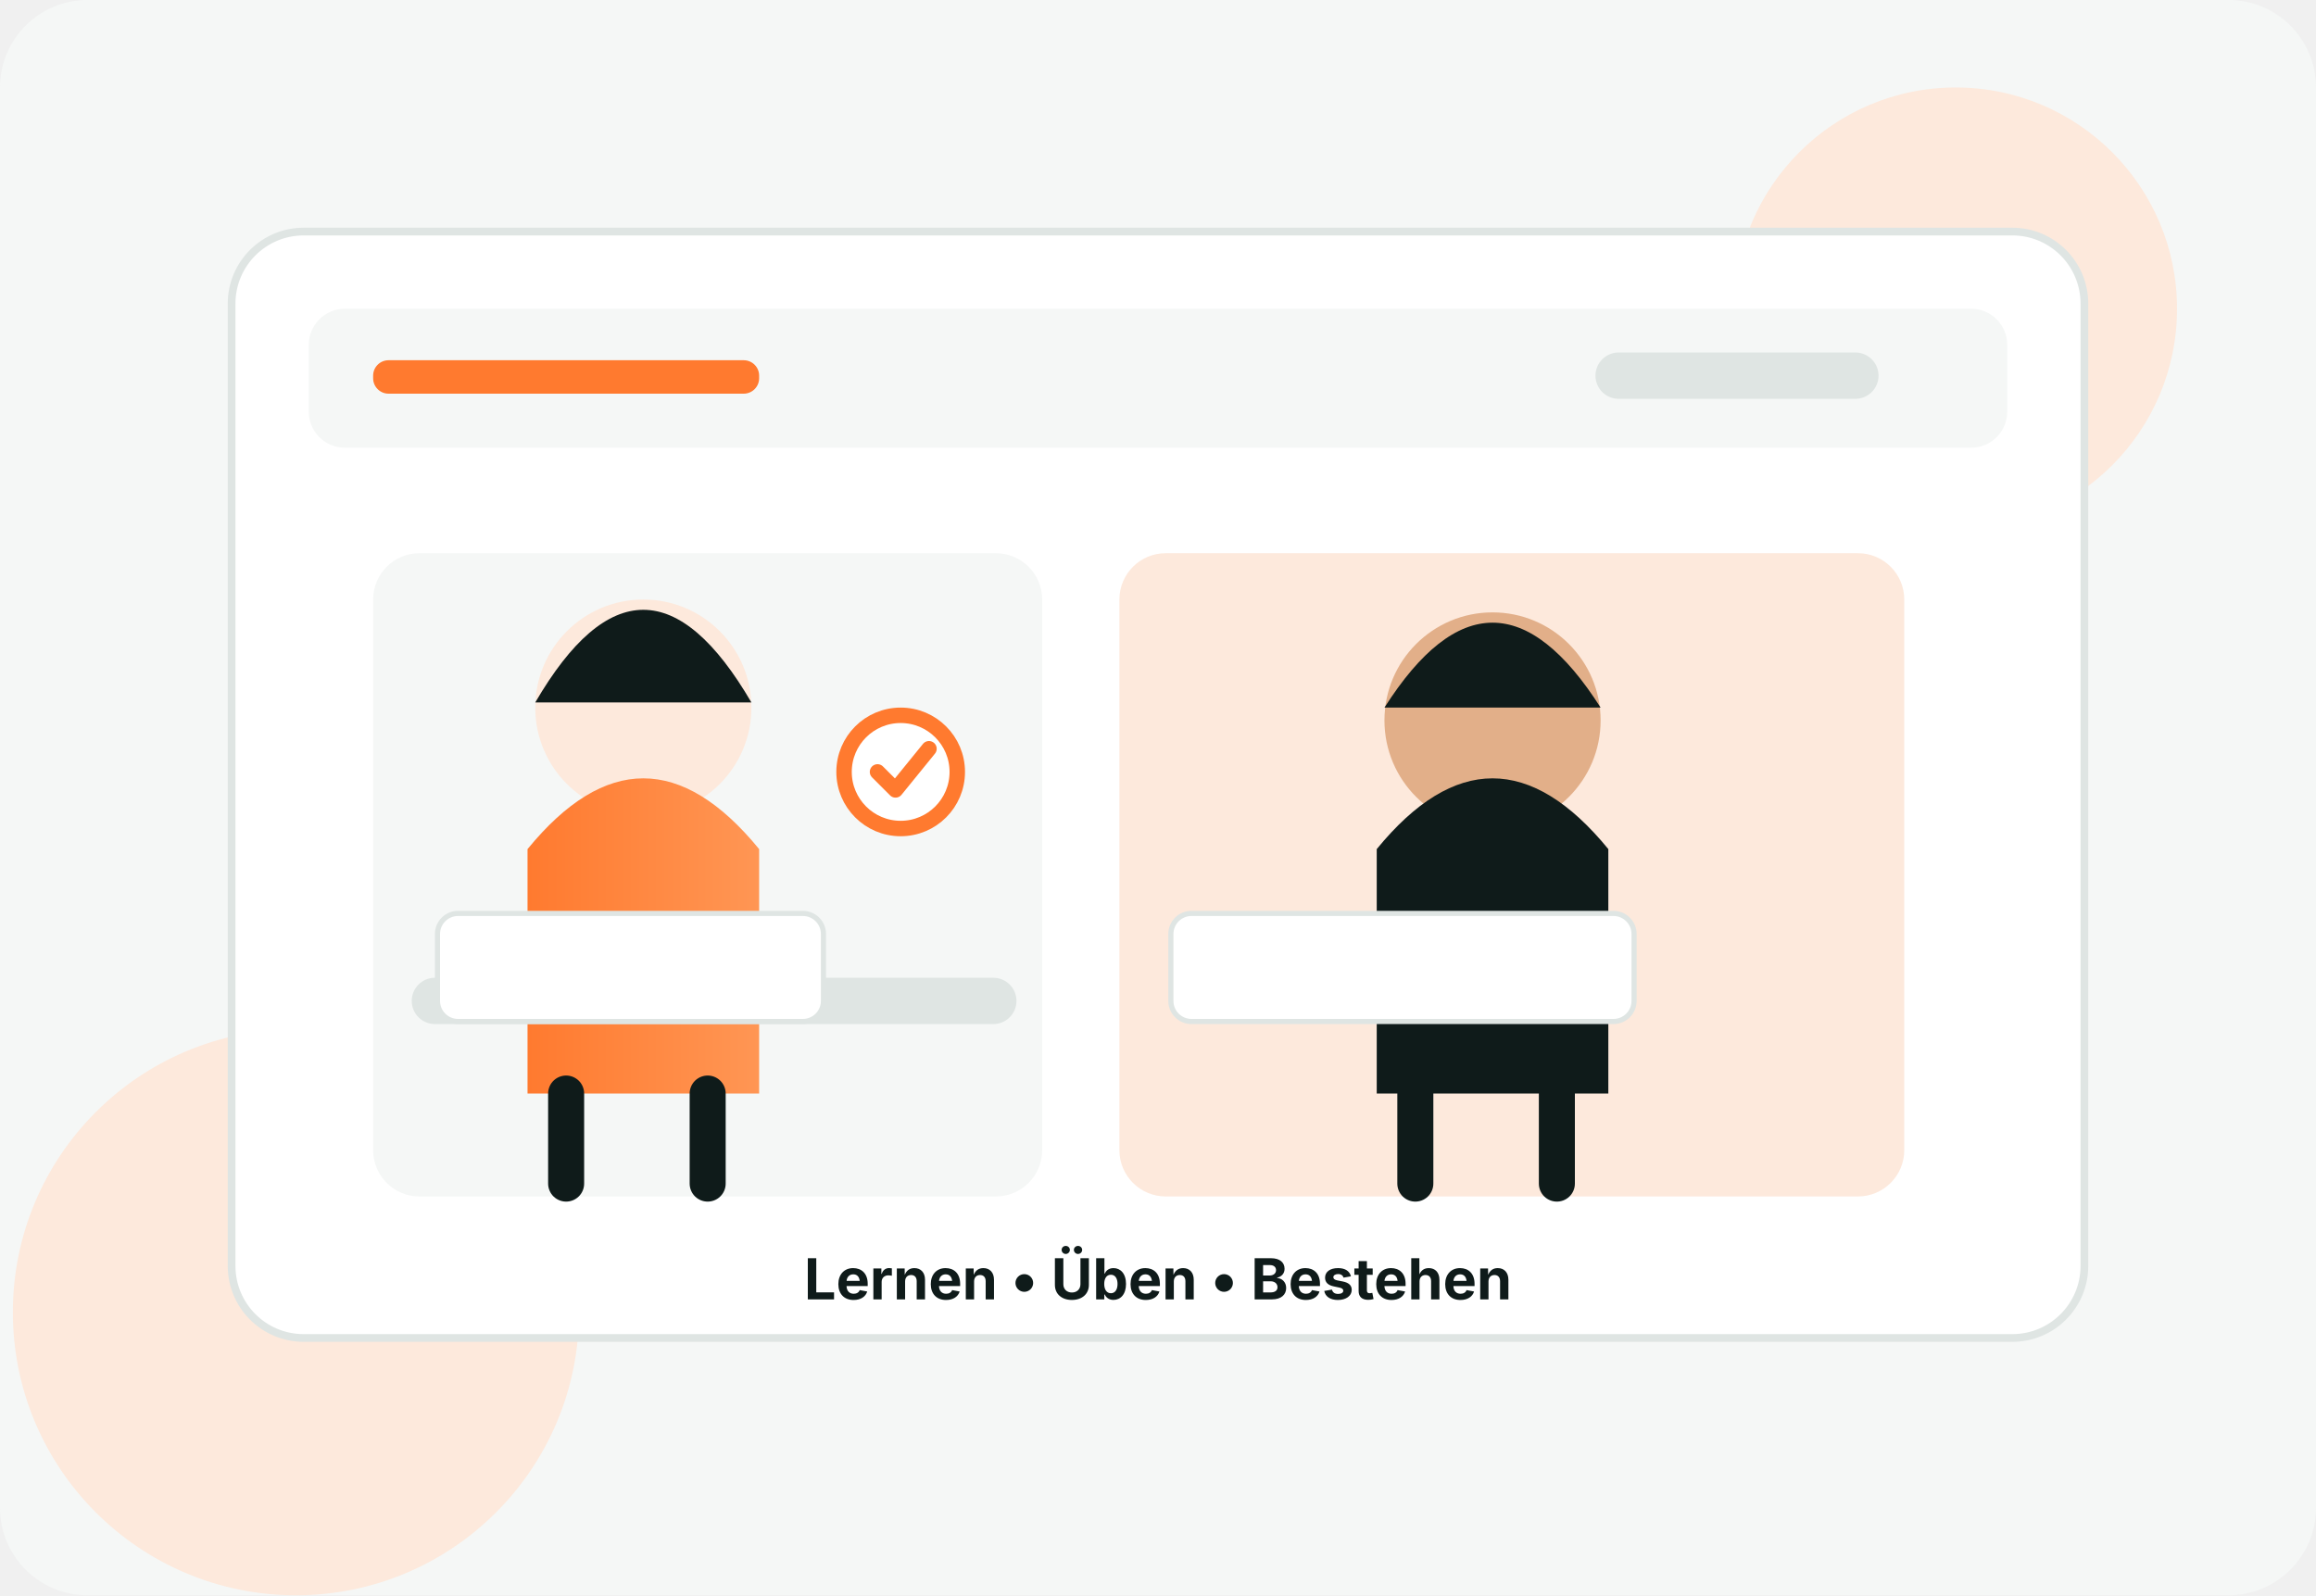
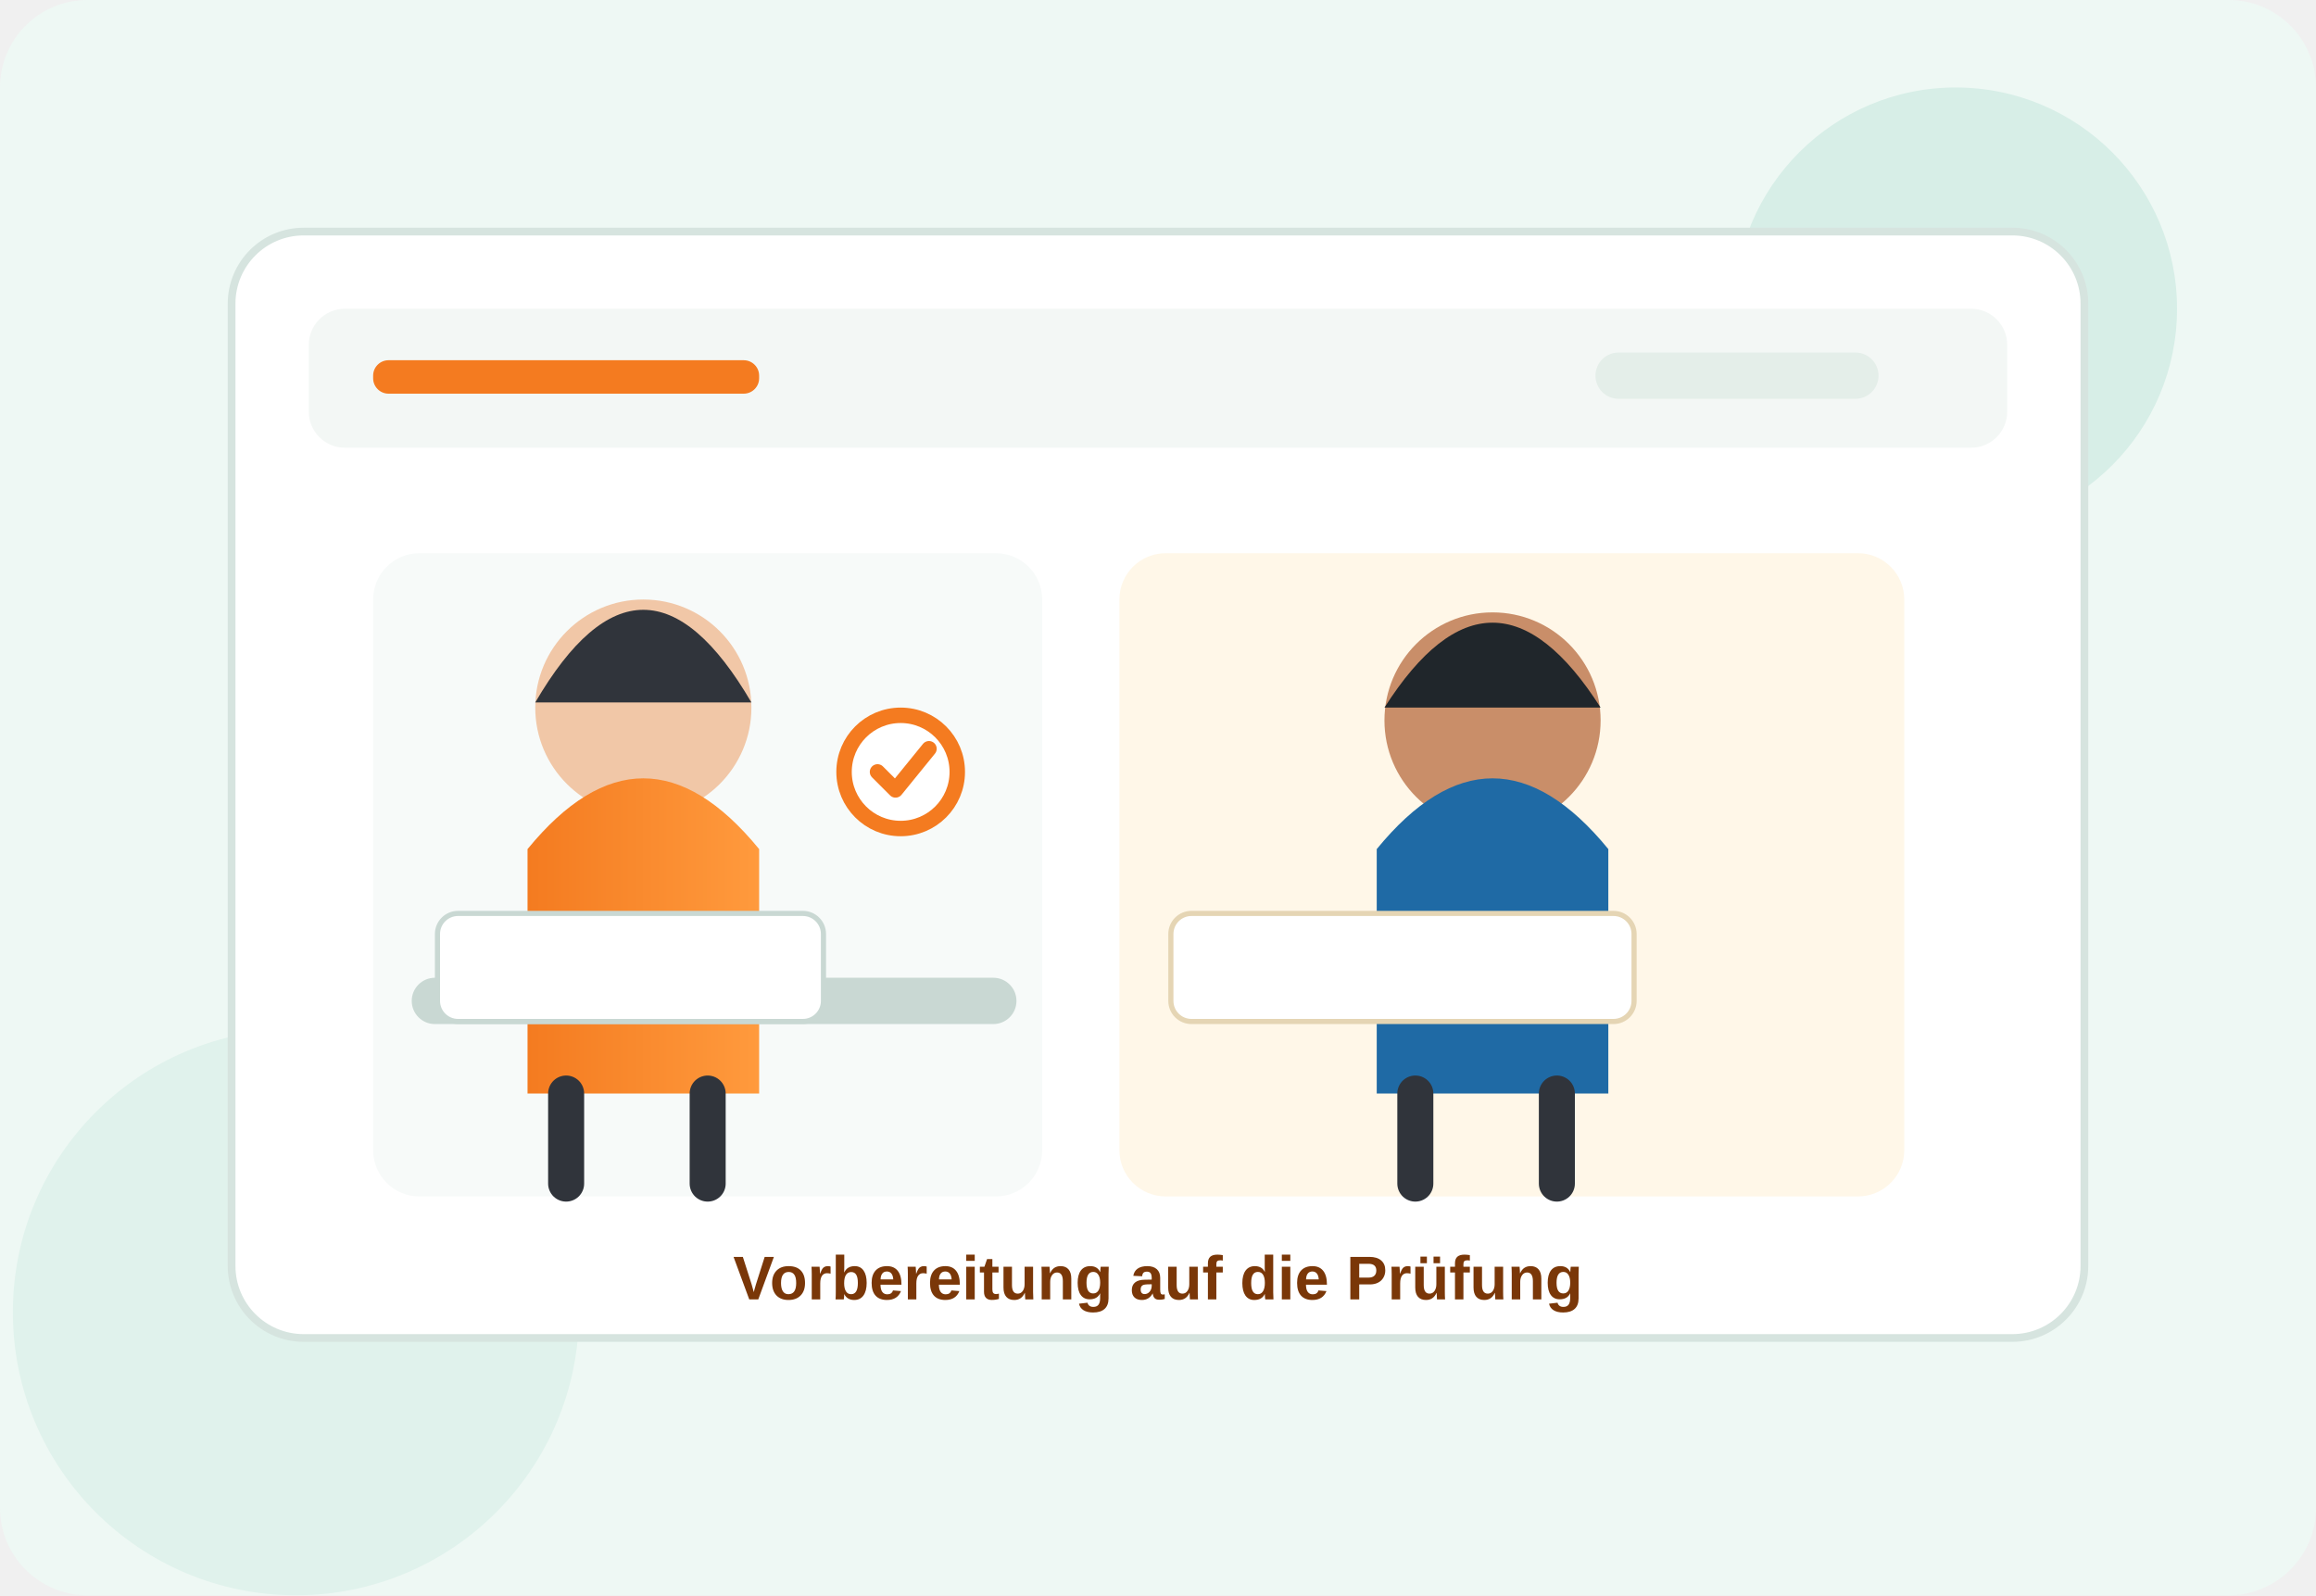
<svg xmlns="http://www.w3.org/2000/svg" viewBox="0 0 900 620">
  <defs>
    <linearGradient id="g" x1="0" x2="1">
-       <stop stop-color="#FF7A2F" />
-       <stop offset="1" stop-color="#FF9654" />
+       <stop stop-color="#f47b20" />
+       <stop offset="1" stop-color="#ff9a3d" />
    </linearGradient>
  </defs>
-   <rect width="900" height="620" rx="34" fill="#F5F7F6" />
-   <circle cx="760" cy="120" r="86" fill="#FDE9DC" />
-   <circle cx="115" cy="510" r="110" fill="#FDE9DC" />
-   <rect x="90" y="90" width="720" height="430" rx="28" fill="#FFFFFF" stroke="#DFE5E3" stroke-width="3" />
-   <rect x="120" y="120" width="660" height="54" rx="14" fill="#F5F7F6" />
-   <rect x="145" y="140" width="150" height="13" rx="6" fill="#FF7A2F" />
-   <rect x="620" y="137" width="110" height="18" rx="9" fill="#DFE5E3" />
-   <rect x="145" y="215" width="260" height="250" rx="18" fill="#F5F7F6" />
-   <rect x="435" y="215" width="305" height="250" rx="18" fill="#FDE9DC" />
-   <circle cx="250" cy="275" r="42" fill="#FDE9DC" />
-   <path d="M208 273q42-72 84 0" fill="#0F1B1A" />
+   <rect width="900" height="620" rx="34" fill="#eef8f4" />
+   <circle cx="760" cy="120" r="86" fill="#d7eee7" />
+   <circle cx="115" cy="510" r="110" fill="#e0f2ec" />
+   <rect x="90" y="90" width="720" height="430" rx="28" fill="#fff" stroke="#d6e4df" stroke-width="3" />
+   <rect x="120" y="120" width="660" height="54" rx="14" fill="#f3f7f5" />
+   <rect x="145" y="140" width="150" height="13" rx="6" fill="#f47b20" />
+   <rect x="620" y="137" width="110" height="18" rx="9" fill="#e4eee9" />
+   <rect x="145" y="215" width="260" height="250" rx="18" fill="#f7faf9" />
+   <rect x="435" y="215" width="305" height="250" rx="18" fill="#fff7e8" />
+   <circle cx="250" cy="275" r="42" fill="#f1c7a7" />
+   <path d="M208 273q42-72 84 0" fill="#30343b" />
  <path d="M205 330q45-55 90 0v95h-90z" fill="url(#g)" />
-   <path d="M220 425v35M275 425v35" stroke="#0F1B1A" stroke-width="14" stroke-linecap="round" />
-   <circle cx="580" cy="280" r="42" fill="#e2af89" />
-   <path d="M538 275q42-66 84 0" fill="#0F1B1A" />
-   <path d="M535 330q45-55 90 0v95h-90z" fill="#0F1B1A" />
-   <path d="M550 425v35M605 425v35" stroke="#0F1B1A" stroke-width="14" stroke-linecap="round" />
-   <rect x="160" y="380" width="235" height="18" rx="9" fill="#DFE5E3" />
-   <rect x="170" y="355" width="150" height="42" rx="8" fill="#FFFFFF" stroke="#DFE5E3" stroke-width="2" />
-   <rect x="455" y="355" width="180" height="42" rx="8" fill="#FFFFFF" stroke="#DFE5E3" stroke-width="2" />
-   <circle cx="350" cy="300" r="22" fill="#FFFFFF" stroke="#FF7A2F" stroke-width="6" />
-   <path d="M341 300l7 7 13-16" fill="none" stroke="#FF7A2F" stroke-width="6" stroke-linecap="round" stroke-linejoin="round" />
-   <text x="450" y="505" text-anchor="middle" font-family="'Cairo','Inter',sans-serif" font-size="22" font-weight="700" fill="#0F1B1A">Lernen • Üben • Bestehen</text>
+   <path d="M220 425v35M275 425v35" stroke="#30343b" stroke-width="14" stroke-linecap="round" />
+   <circle cx="580" cy="280" r="42" fill="#c98e69" />
+   <path d="M538 275q42-66 84 0" fill="#20262b" />
+   <path d="M535 330q45-55 90 0v95h-90z" fill="#1f6aa5" />
+   <path d="M550 425v35M605 425v35" stroke="#30343b" stroke-width="14" stroke-linecap="round" />
+   <rect x="160" y="380" width="235" height="18" rx="9" fill="#c9d8d3" />
+   <rect x="170" y="355" width="150" height="42" rx="8" fill="#fff" stroke="#c9d8d3" stroke-width="2" />
+   <rect x="455" y="355" width="180" height="42" rx="8" fill="#fff" stroke="#e5d5b4" stroke-width="2" />
+   <circle cx="350" cy="300" r="22" fill="#fff" stroke="#f47b20" stroke-width="6" />
+   <path d="M341 300l7 7 13-16" fill="none" stroke="#f47b20" stroke-width="6" stroke-linecap="round" stroke-linejoin="round" />
+   <text x="450" y="505" text-anchor="middle" font-family="Arial,sans-serif" font-size="24" font-weight="700" fill="#7a3708">Vorbereitung auf die Prüfung</text>
</svg>
